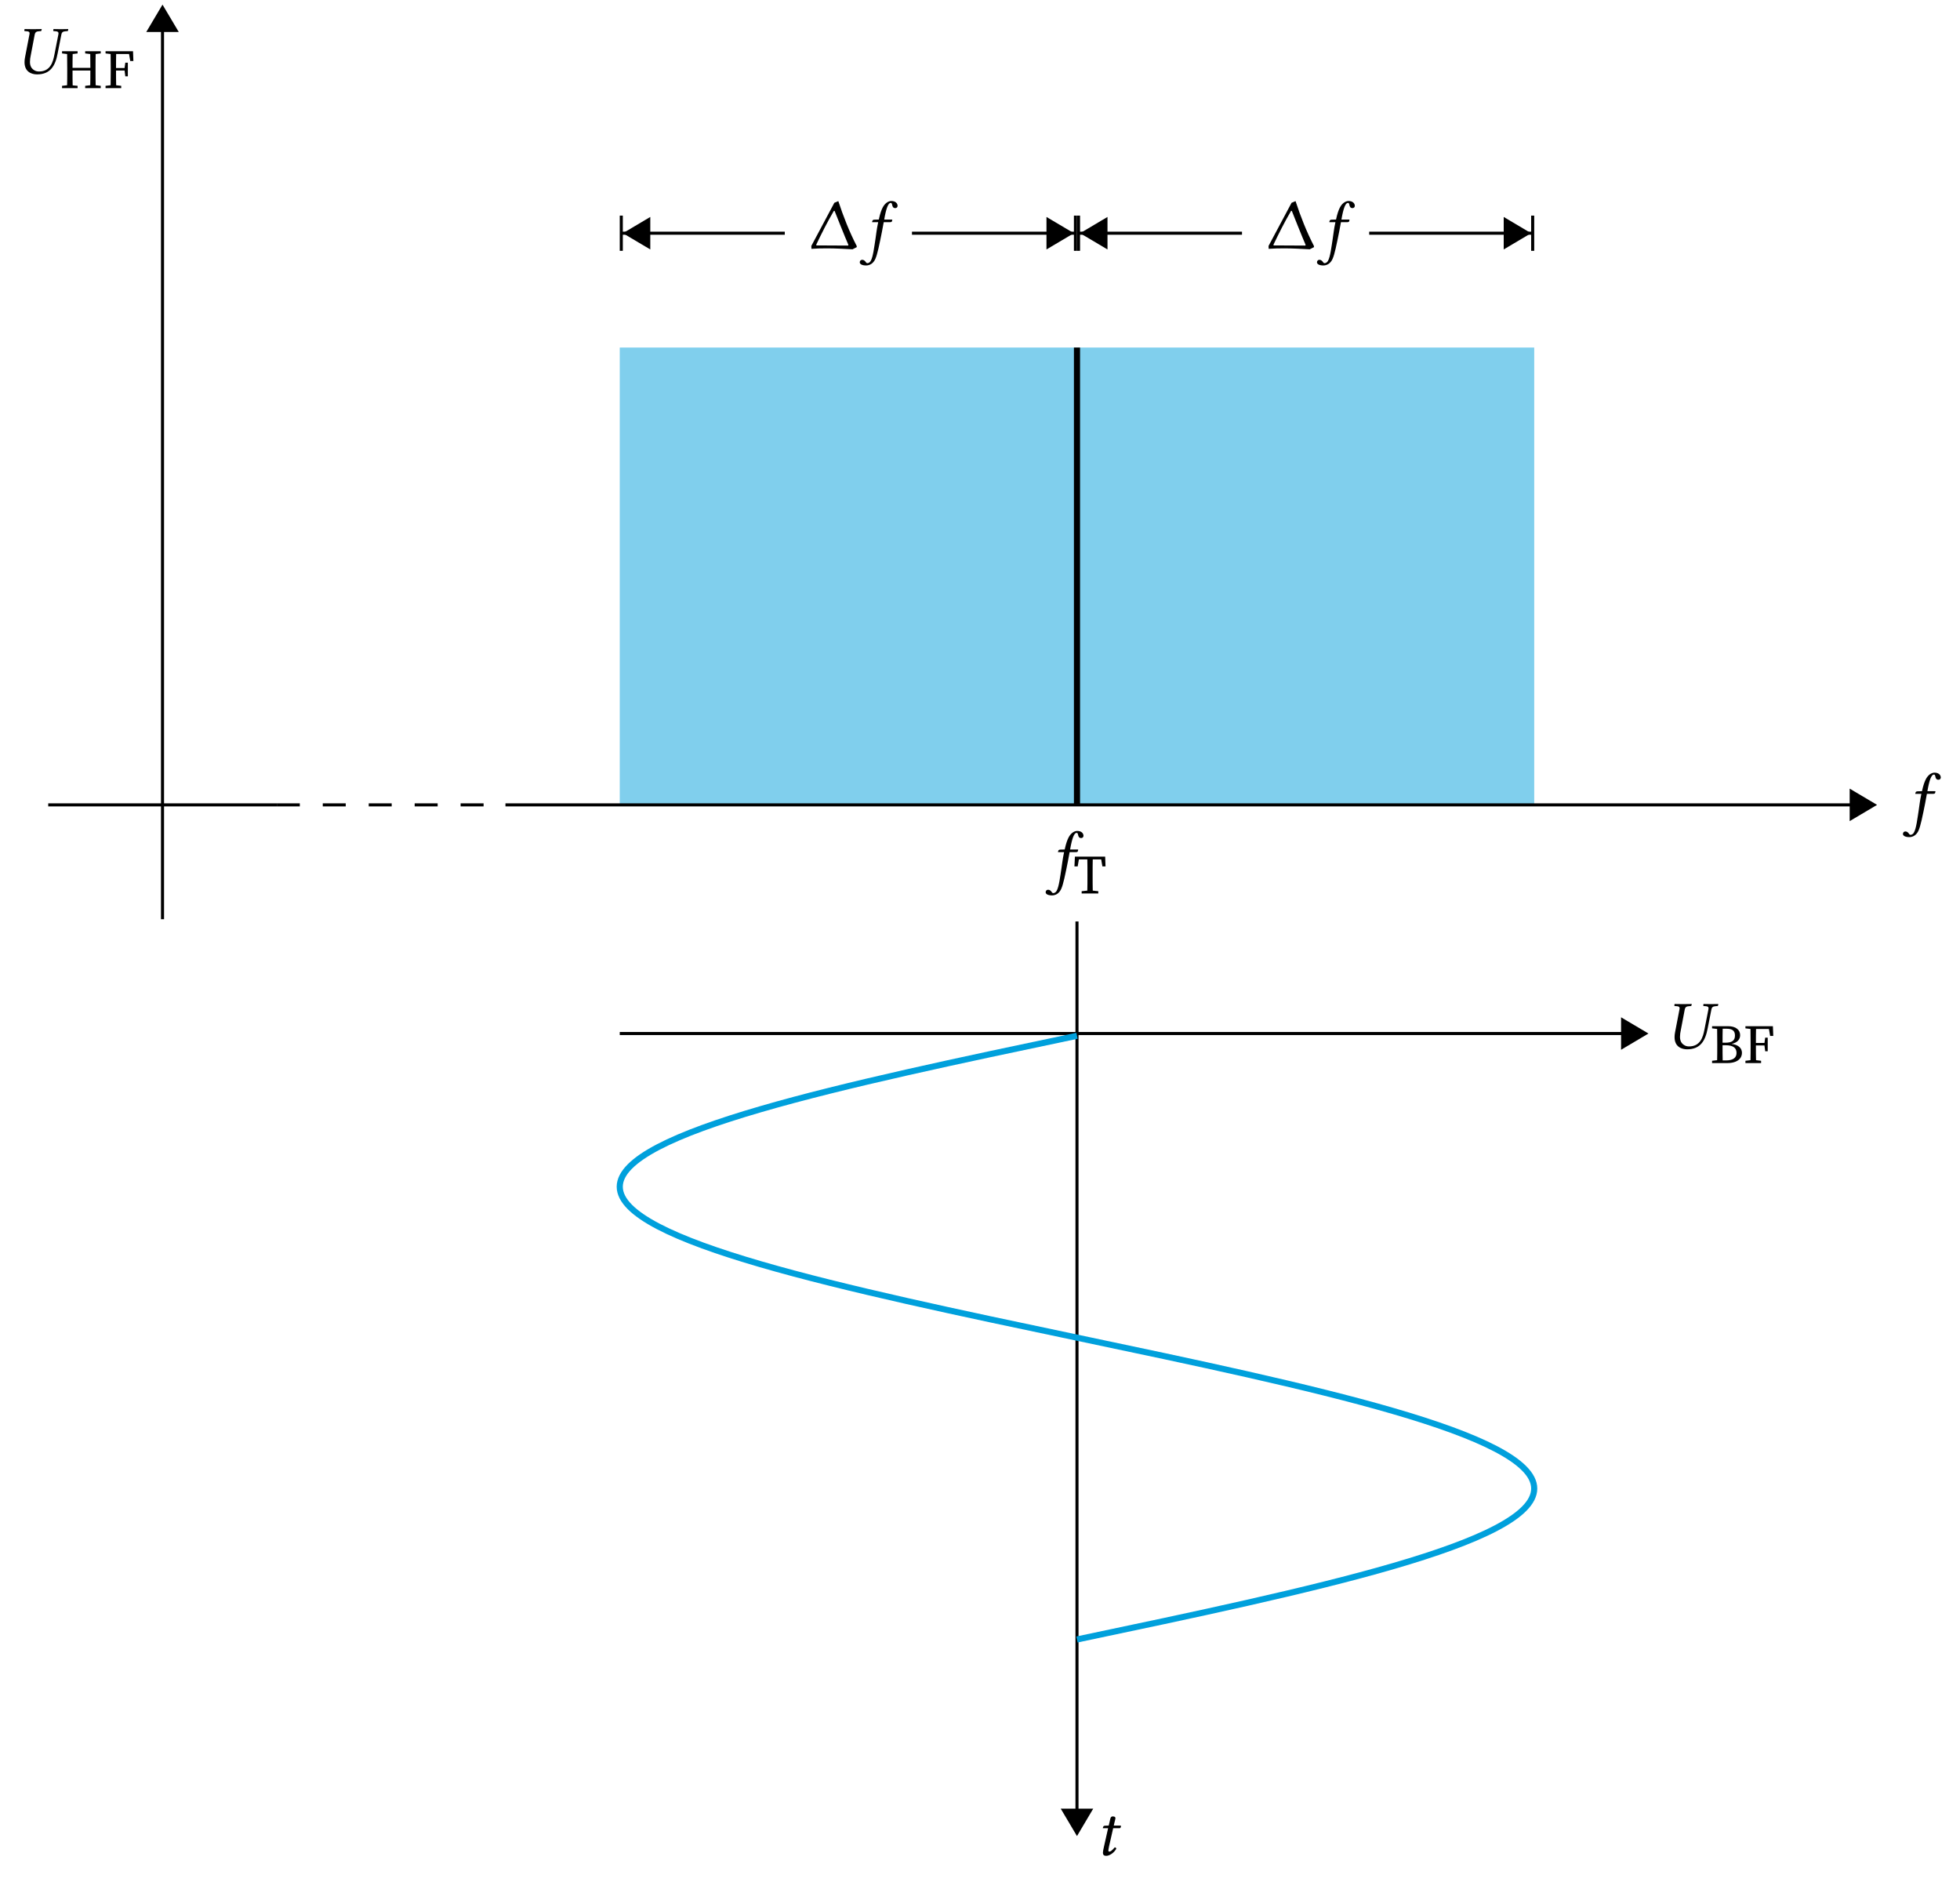
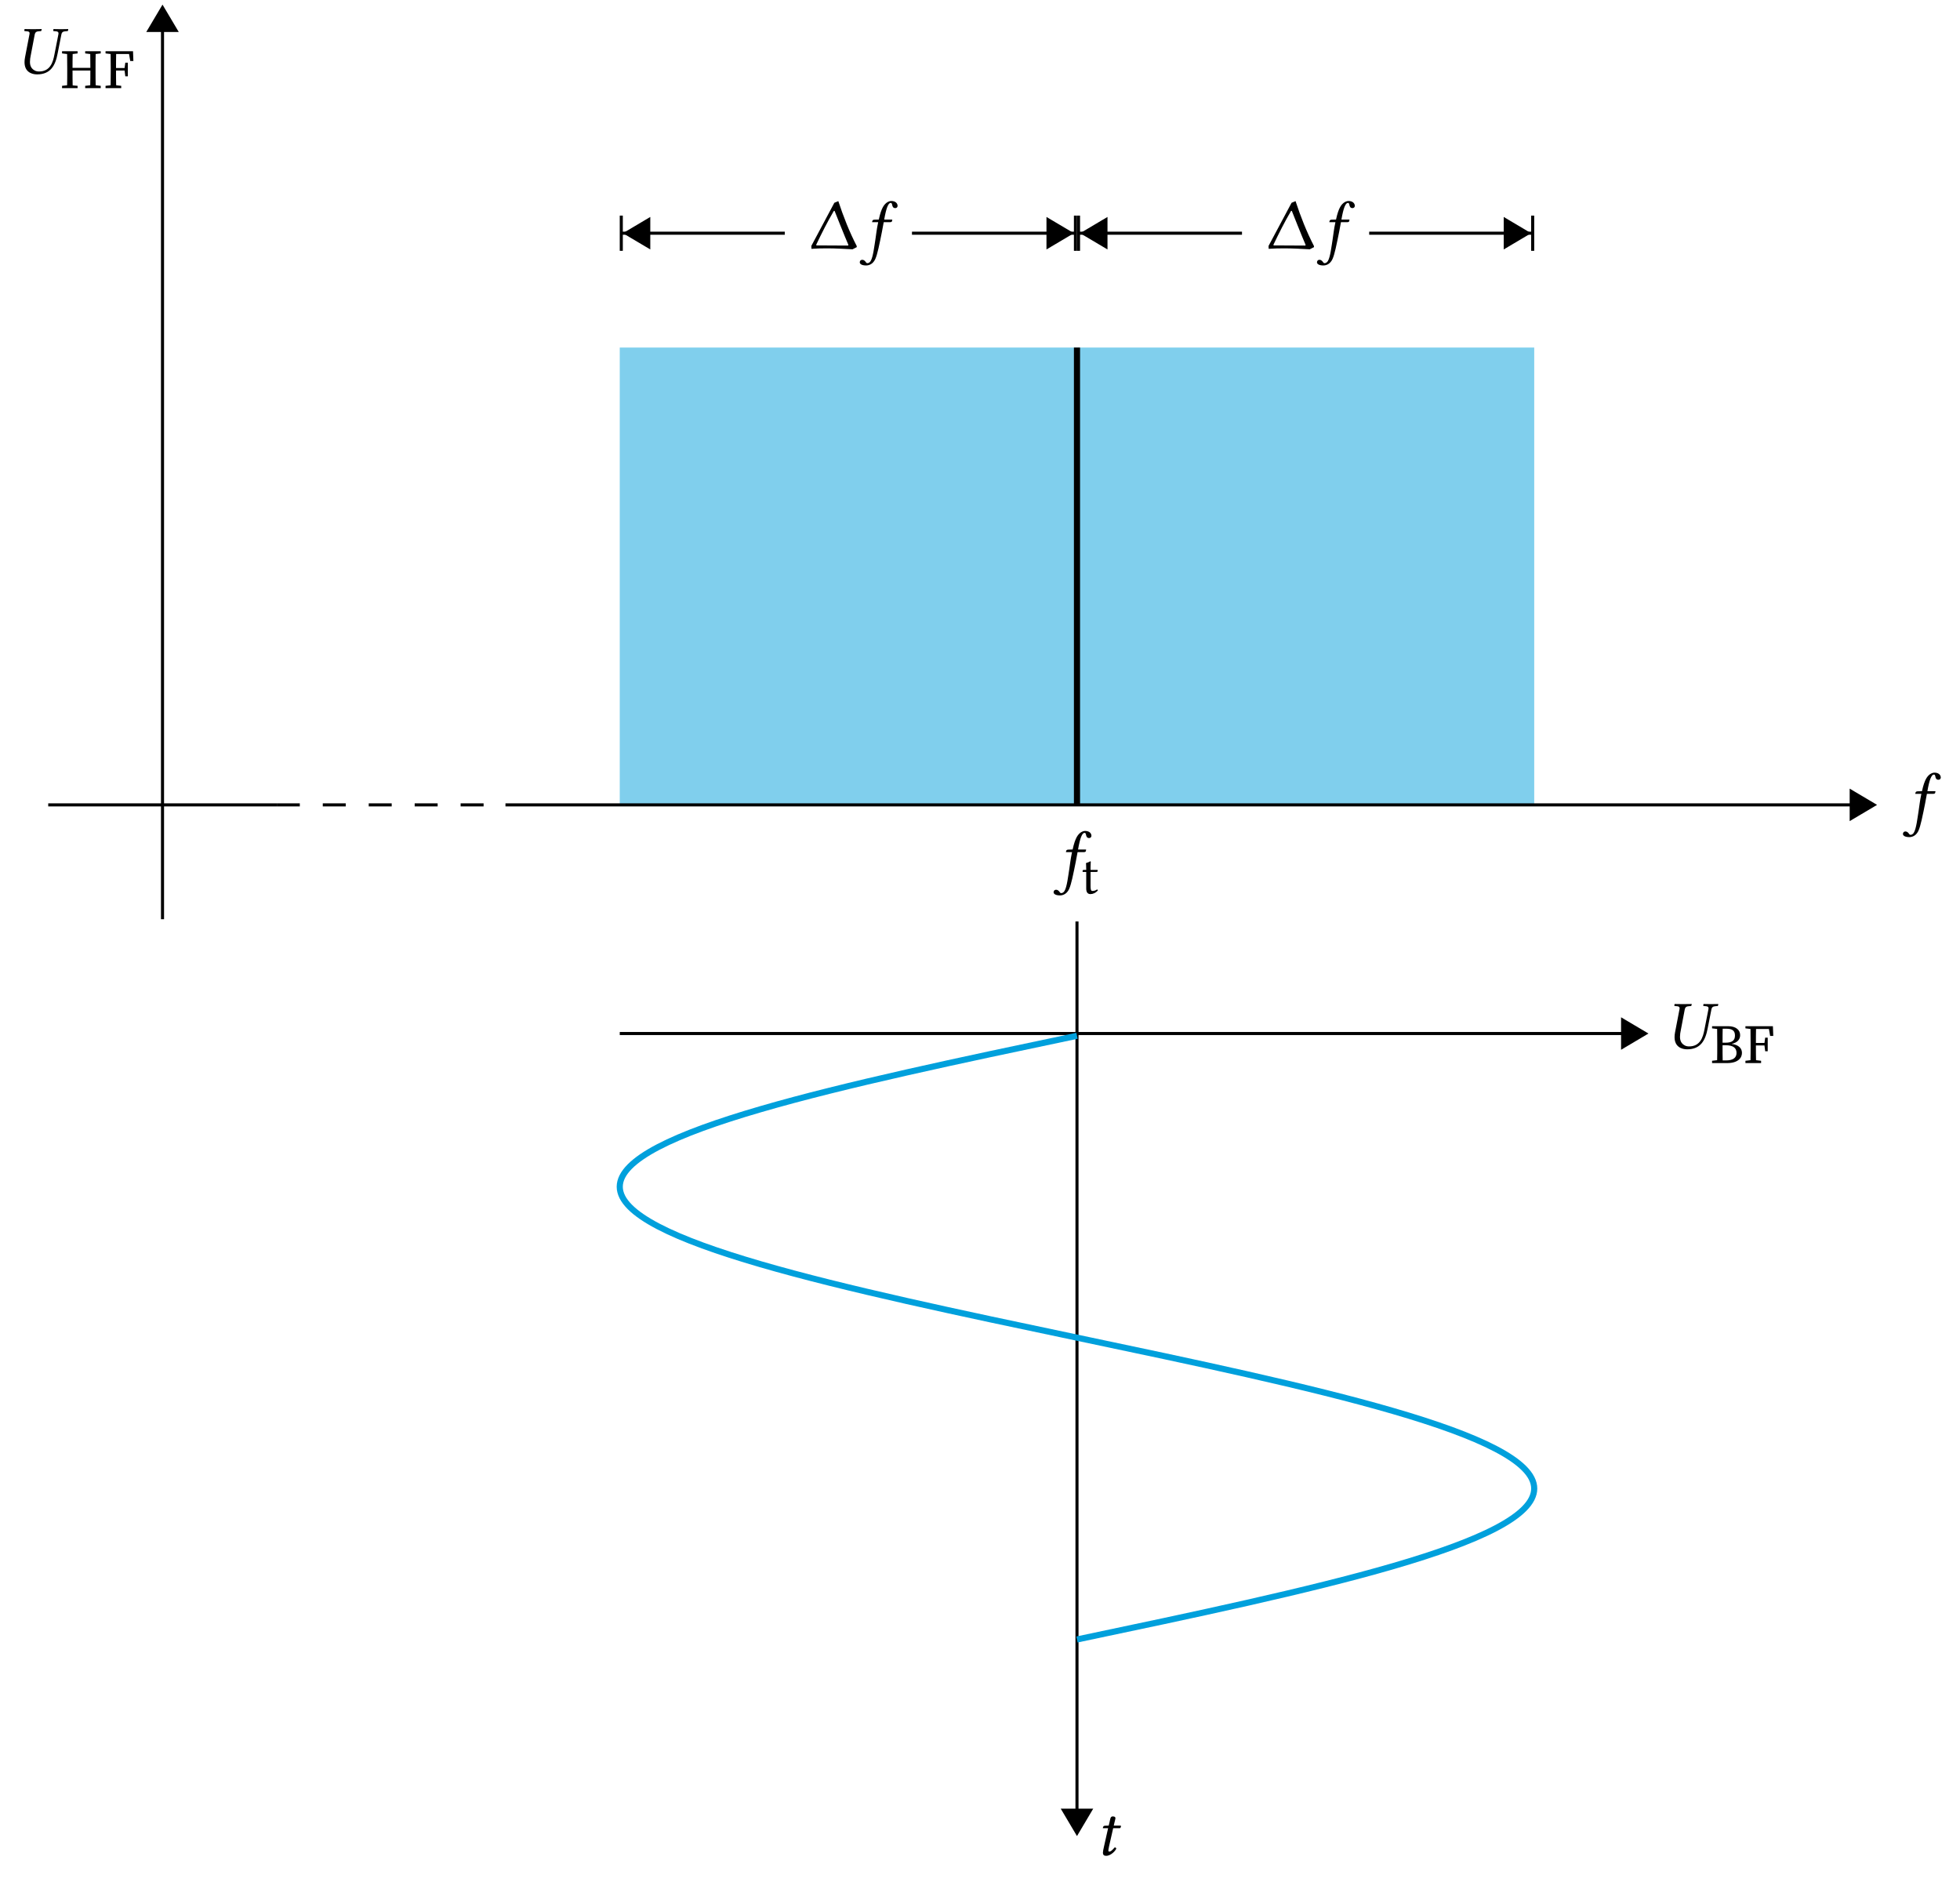
<svg xmlns="http://www.w3.org/2000/svg" xmlns:xlink="http://www.w3.org/1999/xlink" width="254.167" height="243.986" viewBox="0 0 254.167 243.986">
  <defs>
    <g>
      <g id="glyph-0-0">
        <path d="M 1.578 1.562 C 1.484 1.719 1.312 1.828 1.172 1.828 C 1.047 1.828 1.016 1.766 0.953 1.688 C 0.875 1.562 0.703 1.391 0.516 1.391 C 0.266 1.391 0.172 1.562 0.172 1.719 C 0.172 1.906 0.391 2.125 1 2.125 C 1.375 2.125 1.766 1.953 2.031 1.562 C 2.281 1.219 2.484 0.531 2.828 -1.156 C 2.969 -1.859 3.125 -2.578 3.25 -3.328 L 3.281 -3.484 L 4.109 -3.484 C 4.188 -3.484 4.328 -3.516 4.344 -3.594 C 4.344 -3.594 4.391 -3.781 4.391 -3.797 C 4.391 -3.812 4.375 -3.828 4.328 -3.828 L 3.344 -3.828 L 3.438 -4.344 C 3.578 -5.016 3.703 -5.422 3.828 -5.656 C 3.953 -5.906 4.078 -5.984 4.188 -5.984 C 4.312 -5.984 4.328 -5.906 4.375 -5.734 C 4.406 -5.547 4.484 -5.312 4.766 -5.312 C 5.016 -5.312 5.078 -5.516 5.078 -5.594 C 5.078 -5.938 4.797 -6.234 4.25 -6.234 C 4.062 -6.234 3.828 -6.141 3.641 -6 C 3.359 -5.766 2.984 -5.422 2.641 -3.828 L 2.062 -3.812 C 1.891 -3.797 1.828 -3.734 1.812 -3.656 C 1.797 -3.625 1.766 -3.516 1.766 -3.5 C 1.766 -3.484 1.781 -3.484 1.812 -3.484 L 2.562 -3.484 C 2.344 -2.469 2.312 -1.938 2.203 -1.266 C 2.062 -0.406 1.906 1.047 1.578 1.562 Z M 1.578 1.562 " />
      </g>
      <g id="glyph-0-1">
        <path d="M 1.828 0.094 C 3.578 0.094 4.203 -1.047 4.5 -2.641 L 4.984 -5.094 C 5.031 -5.344 5.172 -5.484 5.547 -5.5 L 5.766 -5.516 C 5.812 -5.516 5.844 -5.547 5.844 -5.594 L 5.875 -5.766 L 5.859 -5.781 C 5.453 -5.781 5.109 -5.766 4.922 -5.766 C 4.719 -5.766 4.375 -5.781 3.984 -5.781 L 3.953 -5.766 L 3.922 -5.594 C 3.922 -5.547 3.953 -5.516 3.984 -5.516 L 4.203 -5.5 C 4.5 -5.484 4.609 -5.406 4.609 -5.219 C 4.609 -5.188 4.609 -5.141 4.594 -5.094 L 4.078 -2.469 C 3.891 -1.469 3.531 -0.281 2.078 -0.281 C 1.656 -0.281 1.344 -0.469 1.141 -0.719 C 0.953 -0.969 0.906 -1.25 0.906 -1.531 C 0.906 -1.812 0.953 -2.125 1.016 -2.406 L 1.531 -5.109 C 1.594 -5.359 1.734 -5.484 2.094 -5.5 L 2.312 -5.516 C 2.359 -5.516 2.391 -5.547 2.391 -5.594 L 2.438 -5.766 L 2.406 -5.781 C 2.016 -5.781 1.656 -5.766 1.312 -5.766 C 0.969 -5.766 0.641 -5.781 0.234 -5.781 L 0.203 -5.766 L 0.172 -5.594 C 0.172 -5.547 0.203 -5.516 0.234 -5.516 L 0.453 -5.5 C 0.734 -5.484 0.859 -5.422 0.859 -5.234 C 0.859 -5.188 0.859 -5.156 0.844 -5.109 L 0.266 -2.109 C 0.219 -1.875 0.203 -1.672 0.203 -1.484 C 0.203 -0.203 1.156 0.094 1.828 0.094 Z M 1.828 0.094 " />
      </g>
      <g id="glyph-0-2">
        <path d="M 0.938 -3.828 L 0.469 -3.812 C 0.297 -3.797 0.234 -3.734 0.219 -3.656 C 0.203 -3.625 0.172 -3.516 0.172 -3.5 C 0.172 -3.484 0.203 -3.484 0.234 -3.484 L 0.859 -3.484 L 0.312 -1.047 C 0.25 -0.766 0.188 -0.484 0.188 -0.328 C 0.188 0 0.344 0.094 0.625 0.094 C 1.031 0.094 1.625 -0.281 1.922 -0.828 C 1.891 -0.953 1.828 -1 1.719 -1 C 1.312 -0.531 1.156 -0.453 1.016 -0.453 C 0.984 -0.453 0.891 -0.469 0.891 -0.578 C 0.891 -0.656 0.922 -0.828 0.984 -1.141 L 1.516 -3.484 L 2.391 -3.484 C 2.5 -3.531 2.578 -3.766 2.484 -3.828 L 1.594 -3.828 L 1.688 -4.234 C 1.719 -4.406 1.812 -4.672 1.812 -4.766 C 1.812 -4.922 1.734 -5.016 1.453 -5.016 C 1.125 -5.016 1.141 -4.609 1.047 -4.281 Z M 0.938 -3.828 " />
      </g>
      <g id="glyph-1-0">
        <path d="M 0.984 -2.219 C 0.984 -1.594 0.984 -0.969 0.969 -0.375 L 0.312 -0.297 L 0.312 0 L 2.328 0 L 2.328 -0.297 L 1.688 -0.359 C 1.672 -0.953 1.672 -1.547 1.672 -2.281 L 3.984 -2.281 C 3.984 -1.625 3.984 -0.984 3.969 -0.375 L 3.312 -0.297 L 3.312 0 L 5.328 0 L 5.328 -0.297 L 4.672 -0.375 C 4.656 -0.984 4.656 -1.609 4.656 -2.219 L 4.656 -2.562 C 4.656 -3.188 4.656 -3.812 4.672 -4.422 L 5.328 -4.5 L 5.328 -4.781 L 3.312 -4.781 L 3.312 -4.5 L 3.969 -4.422 C 3.984 -3.828 3.984 -3.25 3.984 -2.625 L 1.672 -2.625 C 1.672 -3.188 1.672 -3.812 1.688 -4.422 L 2.328 -4.5 L 2.328 -4.781 L 0.312 -4.781 L 0.312 -4.5 L 0.969 -4.422 C 0.984 -3.797 0.984 -3.188 0.984 -2.562 Z M 0.984 -2.219 " />
      </g>
      <g id="glyph-1-1">
        <path d="M 0.984 -2.219 C 0.984 -1.594 0.984 -0.969 0.969 -0.375 L 0.312 -0.297 L 0.312 0 L 2.344 0 L 2.344 -0.297 L 1.688 -0.375 C 1.672 -0.953 1.672 -1.562 1.672 -2.281 L 2.781 -2.281 L 2.875 -1.531 L 3.203 -1.531 L 3.203 -3.297 L 2.875 -3.297 L 2.781 -2.609 L 1.672 -2.609 C 1.672 -3.203 1.672 -3.828 1.688 -4.422 L 3.359 -4.422 L 3.516 -3.516 L 3.922 -3.516 L 3.875 -4.781 L 0.312 -4.781 L 0.312 -4.5 L 0.969 -4.422 C 0.984 -3.797 0.984 -3.188 0.984 -2.562 Z M 0.984 -2.219 " />
      </g>
      <g id="glyph-1-2">
-         <path d="M 1.828 -2.219 C 1.828 -1.594 1.828 -0.984 1.812 -0.375 L 1.078 -0.297 L 1.078 0 L 3.234 0 L 3.234 -0.297 L 2.516 -0.375 C 2.5 -0.984 2.5 -1.609 2.5 -2.219 L 2.5 -2.562 C 2.5 -3.203 2.5 -3.828 2.516 -4.422 L 3.609 -4.422 L 3.766 -3.516 L 4.172 -3.516 L 4.125 -4.781 L 0.203 -4.781 L 0.141 -3.516 L 0.562 -3.516 L 0.719 -4.422 L 1.812 -4.422 C 1.828 -3.812 1.828 -3.188 1.828 -2.562 Z M 1.828 -2.219 " />
-       </g>
-       <g id="glyph-1-3">
        <path d="M 0.984 -2.219 C 0.984 -1.594 0.984 -0.969 0.969 -0.375 L 0.312 -0.297 L 0.312 0 L 2.281 0 C 3.656 0 4.188 -0.656 4.188 -1.312 C 4.188 -1.891 3.797 -2.359 2.844 -2.484 C 3.641 -2.656 3.953 -3.109 3.953 -3.625 C 3.953 -4.297 3.391 -4.781 2.391 -4.781 L 0.312 -4.781 L 0.312 -4.5 L 0.969 -4.422 C 0.984 -3.797 0.984 -3.188 0.984 -2.562 Z M 2.062 -2.312 C 3.047 -2.312 3.484 -1.969 3.484 -1.312 C 3.484 -0.688 3.031 -0.344 2.125 -0.344 L 1.688 -0.344 C 1.672 -0.938 1.672 -1.562 1.672 -2.312 Z M 2.172 -4.453 C 2.906 -4.453 3.281 -4.219 3.281 -3.578 C 3.281 -2.922 2.906 -2.641 2.047 -2.641 L 1.672 -2.641 C 1.672 -3.203 1.672 -3.844 1.688 -4.453 Z M 2.172 -4.453 " />
      </g>
      <g id="glyph-2-0">
+         <path d="M 0.312 -3.062 C 0.203 -3.062 0.172 -2.984 0.172 -2.922 L 0.172 -2.828 C 0.172 -2.797 0.188 -2.797 0.219 -2.797 L 0.641 -2.797 L 0.641 -0.641 C 0.641 -0.125 0.859 0.078 1.188 0.078 C 1.516 0.078 1.875 -0.078 2.156 -0.406 C 2.141 -0.469 2.094 -0.516 2.031 -0.516 C 1.844 -0.375 1.625 -0.328 1.438 -0.328 C 1.25 -0.328 1.203 -0.531 1.203 -0.984 L 1.203 -2.797 L 1.953 -2.797 C 2.016 -2.797 2.125 -2.812 2.125 -2.891 L 2.125 -3.031 C 2.125 -3.062 2.094 -3.062 2.062 -3.062 L 1.203 -3.062 L 1.203 -3.344 C 1.203 -3.812 1.234 -4.094 1.234 -4.094 C 1.234 -4.141 1.203 -4.172 1.172 -4.172 C 1.141 -4.172 1.078 -4.141 1.016 -4.094 C 0.938 -4.062 0.859 -4.016 0.766 -4 C 0.688 -3.969 0.609 -3.953 0.609 -3.906 C 0.609 -3.812 0.641 -3.859 0.641 -3.062 Z M 0.312 -3.062 " />
+       </g>
+       <g id="glyph-3-0">
        <path d="M 3.25 -6 L 0.266 -0.406 L 0.281 -0.031 C 0.938 -0.078 1.594 -0.094 2.266 -0.094 C 3.375 -0.094 4.484 -0.031 5.609 0.031 L 6.156 -0.25 L 6.156 -0.391 C 5.188 -2.266 4.422 -4.219 3.766 -6.219 Z M 5.016 -0.453 C 3.984 -0.453 2.922 -0.469 1.875 -0.469 C 1.562 -0.469 1.25 -0.469 0.922 -0.469 L 0.906 -0.578 C 1.625 -2.078 2.328 -3.484 3.188 -4.953 L 3.281 -4.953 C 3.281 -4.938 4.703 -1.375 5.078 -0.531 Z M 5.016 -0.453 " />
      </g>
    </g>
    <clipPath id="clip-0">
      <path clip-rule="nonzero" d="M 19 0.391 L 23 0.391 L 23 4 L 19 4 Z M 19 0.391 " />
    </clipPath>
    <clipPath id="clip-1">
      <path clip-rule="nonzero" d="M 13 0.391 L 29 0.391 L 29 10 L 13 10 Z M 13 0.391 " />
    </clipPath>
    <clipPath id="clip-2">
      <path clip-rule="nonzero" d="M 132 229 L 148 229 L 148 243.582 L 132 243.582 Z M 132 229 " />
    </clipPath>
  </defs>
  <path fill-rule="nonzero" fill="rgb(50%, 81.371%, 93.137%)" fill-opacity="1" d="M 139.66 104.352 L 139.66 45.059 L 198.953 45.059 L 198.953 104.352 Z M 139.66 104.352 " />
  <path fill-rule="nonzero" fill="rgb(50%, 81.371%, 93.137%)" fill-opacity="1" d="M 139.66 104.352 L 139.66 45.059 L 80.367 45.059 L 80.367 104.352 Z M 139.66 104.352 " />
  <path fill="none" stroke-width="0.399" stroke-linecap="butt" stroke-linejoin="miter" stroke="rgb(0%, 0%, 0%)" stroke-opacity="1" stroke-miterlimit="10" d="M -14.871 -0.001 L 14.871 -0.001 " transform="matrix(0.996733, 0, 0, -0.996733, 21.07593, 104.3508)" />
  <path fill="none" stroke-width="0.399" stroke-linecap="butt" stroke-linejoin="miter" stroke="rgb(0%, 0%, 0%)" stroke-opacity="1" stroke-dasharray="2.989 2.989" stroke-miterlimit="10" d="M 14.871 -0.001 L 44.617 -0.001 " transform="matrix(0.996733, 0, 0, -0.996733, 21.07593, 104.3508)" />
  <path fill="none" stroke-width="0.399" stroke-linecap="butt" stroke-linejoin="miter" stroke="rgb(0%, 0%, 0%)" stroke-opacity="1" stroke-miterlimit="10" d="M 44.617 -0.001 L 219.602 -0.001 " transform="matrix(0.996733, 0, 0, -0.996733, 21.07593, 104.3508)" />
  <path fill-rule="nonzero" fill="rgb(0%, 0%, 0%)" fill-opacity="1" stroke-width="0.399" stroke-linecap="butt" stroke-linejoin="miter" stroke="rgb(0%, 0%, 0%)" stroke-opacity="1" stroke-miterlimit="10" d="M 3.172 -0.001 L 0.198 1.763 L 0.198 -1.764 Z M 3.172 -0.001 " transform="matrix(0.996733, 0, 0, -0.996733, 239.8614, 104.3508)" />
  <g fill="rgb(0%, 0%, 0%)" fill-opacity="1">
    <use xlink:href="#glyph-0-0" x="246.596" y="106.406" />
  </g>
  <path fill="none" stroke-width="0.399" stroke-linecap="butt" stroke-linejoin="miter" stroke="rgb(0%, 0%, 0%)" stroke-opacity="1" stroke-miterlimit="10" d="M -0.002 -14.874 L -0.002 100.629 " transform="matrix(0.996733, 0, 0, -0.996733, 21.07593, 104.3508)" />
  <g clip-path="url(#clip-0)">
    <path fill-rule="nonzero" fill="rgb(0%, 0%, 0%)" fill-opacity="1" d="M 21.074 0.988 L 19.316 3.949 L 22.832 3.949 Z M 21.074 0.988 " />
  </g>
  <g clip-path="url(#clip-1)">
    <path fill="none" stroke-width="0.399" stroke-linecap="butt" stroke-linejoin="miter" stroke="rgb(0%, 0%, 0%)" stroke-opacity="1" stroke-miterlimit="10" d="M 3.172 0.002 L 0.201 1.765 L 0.201 -1.762 Z M 3.172 0.002 " transform="matrix(0, -0.996733, -0.996733, 0, 21.07593, 4.149736)" />
  </g>
  <g fill="rgb(0%, 0%, 0%)" fill-opacity="1">
    <use xlink:href="#glyph-0-1" x="2.978" y="9.55" />
  </g>
  <g fill="rgb(0%, 0%, 0%)" fill-opacity="1">
    <use xlink:href="#glyph-1-0" x="7.734" y="11.426" />
    <use xlink:href="#glyph-1-1" x="13.375" y="11.426" />
  </g>
  <path fill="none" stroke-width="0.797" stroke-linecap="butt" stroke-linejoin="miter" stroke="rgb(0%, 0%, 0%)" stroke-opacity="1" stroke-miterlimit="10" d="M 118.973 -0.001 L 118.973 59.487 " transform="matrix(0.996733, 0, 0, -0.996733, 21.07593, 104.3508)" />
  <g fill="rgb(0%, 0%, 0%)" fill-opacity="1">
-     <use xlink:href="#glyph-0-0" x="135.426" y="113.964" />
+     <use xlink:href="#glyph-0-0" x="136.456" y="113.964" />
  </g>
  <g fill="rgb(0%, 0%, 0%)" fill-opacity="1">
-     <use xlink:href="#glyph-1-2" x="139.189" y="115.841" />
+     <use xlink:href="#glyph-2-0" x="140.217" y="115.841" />
  </g>
  <g fill="rgb(0%, 0%, 0%)" fill-opacity="1">
-     <use xlink:href="#glyph-2-0" x="164.236" y="32.292" />
+     <use xlink:href="#glyph-3-0" x="164.236" y="32.292" />
  </g>
  <g fill="rgb(0%, 0%, 0%)" fill-opacity="1">
    <use xlink:href="#glyph-0-0" x="170.61" y="32.292" />
  </g>
  <path fill="none" stroke-width="0.399" stroke-linecap="butt" stroke-linejoin="miter" stroke="rgb(0%, 0%, 0%)" stroke-opacity="1" stroke-miterlimit="10" d="M 119.271 74.359 L 140.441 74.359 " transform="matrix(0.996733, 0, 0, -0.996733, 21.07593, 104.3508)" />
  <path fill-rule="nonzero" fill="rgb(0%, 0%, 0%)" fill-opacity="1" stroke-width="0.399" stroke-linecap="butt" stroke-linejoin="miter" stroke="rgb(0%, 0%, 0%)" stroke-opacity="1" stroke-miterlimit="10" d="M 3.175 -0.001 L 0.201 1.762 L 0.201 -1.765 Z M 3.175 -0.001 " transform="matrix(-0.996733, 0, 0, 0.996733, 143.6179, 30.23557)" />
  <path fill="none" stroke-width="0.399" stroke-linecap="butt" stroke-linejoin="miter" stroke="rgb(0%, 0%, 0%)" stroke-opacity="1" stroke-miterlimit="10" d="M -0 2.291 L -0 -2.29 " transform="matrix(-0.996733, 0, 0, 0.996733, 139.859, 30.23557)" />
  <path fill="none" stroke-width="0.399" stroke-linecap="butt" stroke-linejoin="miter" stroke="rgb(0%, 0%, 0%)" stroke-opacity="1" stroke-miterlimit="10" d="M 178.162 74.359 L 156.988 74.359 " transform="matrix(0.996733, 0, 0, -0.996733, 21.07593, 104.3508)" />
  <path fill-rule="nonzero" fill="rgb(0%, 0%, 0%)" fill-opacity="1" stroke-width="0.399" stroke-linecap="butt" stroke-linejoin="miter" stroke="rgb(0%, 0%, 0%)" stroke-opacity="1" stroke-miterlimit="10" d="M 3.172 0.001 L 0.201 1.765 L 0.201 -1.762 Z M 3.172 0.001 " transform="matrix(0.996733, 0, 0, -0.996733, 194.9951, 30.23557)" />
  <path fill="none" stroke-width="0.399" stroke-linecap="butt" stroke-linejoin="miter" stroke="rgb(0%, 0%, 0%)" stroke-opacity="1" stroke-miterlimit="10" d="M -0 2.29 L -0 -2.291 " transform="matrix(0.996733, 0, 0, -0.996733, 198.754, 30.23557)" />
  <g fill="rgb(0%, 0%, 0%)" fill-opacity="1">
-     <use xlink:href="#glyph-2-0" x="104.944" y="32.292" />
+     <use xlink:href="#glyph-3-0" x="104.944" y="32.292" />
  </g>
  <g fill="rgb(0%, 0%, 0%)" fill-opacity="1">
    <use xlink:href="#glyph-0-0" x="111.319" y="32.292" />
  </g>
  <path fill="none" stroke-width="0.399" stroke-linecap="butt" stroke-linejoin="miter" stroke="rgb(0%, 0%, 0%)" stroke-opacity="1" stroke-miterlimit="10" d="M 59.787 74.359 L 80.958 74.359 " transform="matrix(0.996733, 0, 0, -0.996733, 21.07593, 104.3508)" />
  <path fill-rule="nonzero" fill="rgb(0%, 0%, 0%)" fill-opacity="1" stroke-width="0.399" stroke-linecap="butt" stroke-linejoin="miter" stroke="rgb(0%, 0%, 0%)" stroke-opacity="1" stroke-miterlimit="10" d="M 3.172 -0.001 L 0.197 1.762 L 0.197 -1.765 Z M 3.172 -0.001 " transform="matrix(-0.996733, 0, 0, 0.996733, 84.32565, 30.23557)" />
  <path fill="none" stroke-width="0.399" stroke-linecap="butt" stroke-linejoin="miter" stroke="rgb(0%, 0%, 0%)" stroke-opacity="1" stroke-miterlimit="10" d="M 0 2.291 L 0 -2.29 " transform="matrix(-0.996733, 0, 0, 0.996733, 80.56674, 30.23557)" />
  <path fill="none" stroke-width="0.399" stroke-linecap="butt" stroke-linejoin="miter" stroke="rgb(0%, 0%, 0%)" stroke-opacity="1" stroke-miterlimit="10" d="M 118.675 74.359 L 97.504 74.359 " transform="matrix(0.996733, 0, 0, -0.996733, 21.07593, 104.3508)" />
  <path fill-rule="nonzero" fill="rgb(0%, 0%, 0%)" fill-opacity="1" stroke-width="0.399" stroke-linecap="butt" stroke-linejoin="miter" stroke="rgb(0%, 0%, 0%)" stroke-opacity="1" stroke-miterlimit="10" d="M 3.175 0.001 L 0.2 1.765 L 0.2 -1.762 Z M 3.175 0.001 " transform="matrix(0.996733, 0, 0, -0.996733, 135.7029, 30.23557)" />
  <path fill="none" stroke-width="0.399" stroke-linecap="butt" stroke-linejoin="miter" stroke="rgb(0%, 0%, 0%)" stroke-opacity="1" stroke-miterlimit="10" d="M -0.001 2.29 L -0.001 -2.291 " transform="matrix(0.996733, 0, 0, -0.996733, 139.4618, 30.23557)" />
  <path fill="none" stroke-width="0.399" stroke-linecap="butt" stroke-linejoin="miter" stroke="rgb(0%, 0%, 0%)" stroke-opacity="1" stroke-miterlimit="10" d="M 59.486 -29.742 L 189.861 -29.742 " transform="matrix(0.996733, 0, 0, -0.996733, 21.07593, 104.3508)" />
  <path fill-rule="nonzero" fill="rgb(0%, 0%, 0%)" fill-opacity="1" stroke-width="0.399" stroke-linecap="butt" stroke-linejoin="miter" stroke="rgb(0%, 0%, 0%)" stroke-opacity="1" stroke-miterlimit="10" d="M 3.174 0.001 L 0.199 1.764 L 0.199 -1.763 Z M 3.174 0.001 " transform="matrix(0.996733, 0, 0, -0.996733, 210.2153, 133.9969)" />
  <g fill="rgb(0%, 0%, 0%)" fill-opacity="1">
    <use xlink:href="#glyph-0-1" x="216.95" y="135.949" />
  </g>
  <g fill="rgb(0%, 0%, 0%)" fill-opacity="1">
-     <use xlink:href="#glyph-1-3" x="221.704" y="137.826" />
+     <use xlink:href="#glyph-1-2" x="221.704" y="137.826" />
  </g>
  <g fill="rgb(0%, 0%, 0%)" fill-opacity="1">
    <use xlink:href="#glyph-1-1" x="226.03" y="137.826" />
  </g>
  <path fill="none" stroke-width="0.399" stroke-linecap="butt" stroke-linejoin="miter" stroke="rgb(0%, 0%, 0%)" stroke-opacity="1" stroke-miterlimit="10" d="M 118.973 -15.167 L 118.973 -130.666 " transform="matrix(0.996733, 0, 0, -0.996733, 21.07593, 104.3508)" />
  <path fill-rule="nonzero" fill="rgb(0%, 0%, 0%)" fill-opacity="1" d="M 139.66 237.656 L 141.418 234.691 L 137.902 234.691 Z M 139.66 237.656 " />
  <g clip-path="url(#clip-2)">
    <path fill="none" stroke-width="0.399" stroke-linecap="butt" stroke-linejoin="miter" stroke="rgb(0%, 0%, 0%)" stroke-opacity="1" stroke-miterlimit="10" d="M 3.175 -0 L 0.2 1.763 L 0.2 -1.764 Z M 3.175 -0 " transform="matrix(0, 0.996733, 0.996733, 0, 139.6604, 234.492)" />
  </g>
  <g fill="rgb(0%, 0%, 0%)" fill-opacity="1">
    <use xlink:href="#glyph-0-2" x="142.836" y="240.513" />
  </g>
  <path fill="none" stroke-width="0.797" stroke-linecap="butt" stroke-linejoin="miter" stroke="rgb(0%, 62.746%, 86.275%)" stroke-opacity="1" stroke-miterlimit="10" d="M 118.973 -30.036 C 88.518 -36.436 59.486 -42.562 59.486 -49.671 C 59.486 -56.776 88.518 -62.902 118.973 -69.301 C 149.428 -75.701 178.46 -81.823 178.46 -88.932 C 178.46 -96.037 149.432 -102.163 118.973 -108.562 " transform="matrix(0.996733, 0, 0, -0.996733, 21.07593, 104.3508)" />
</svg>
